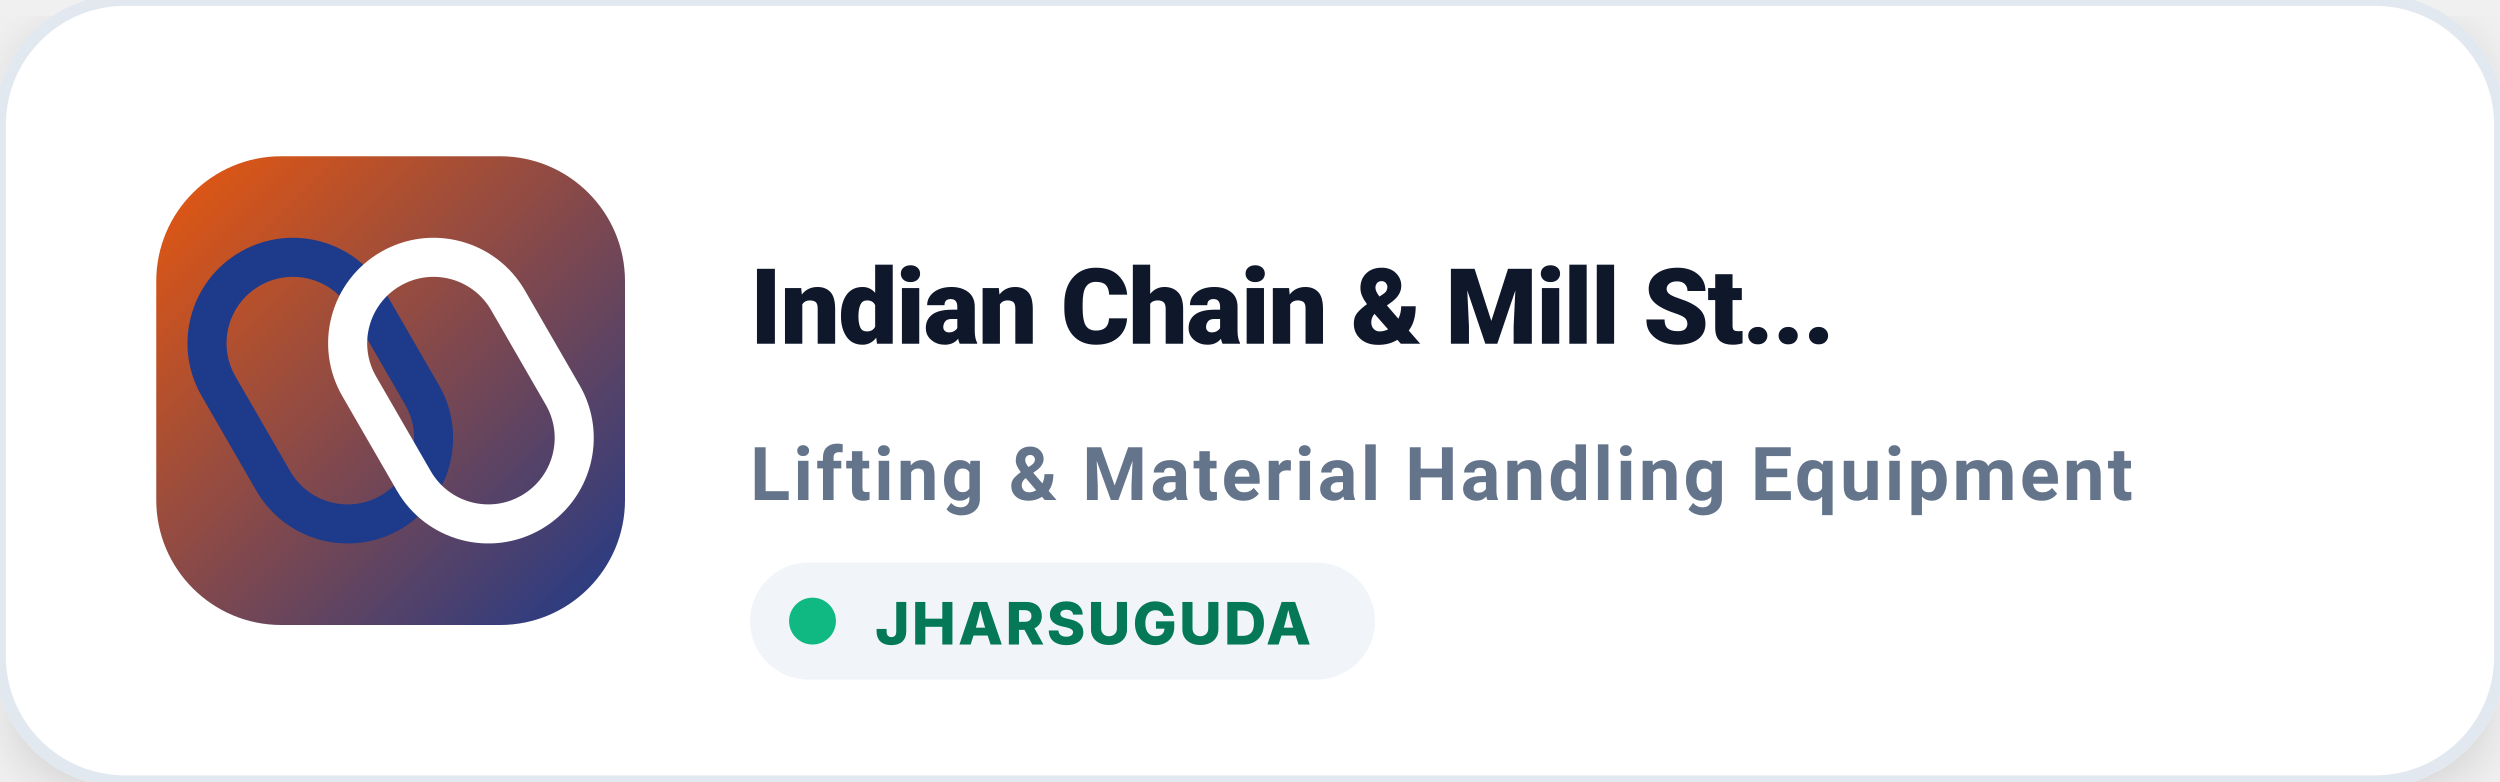
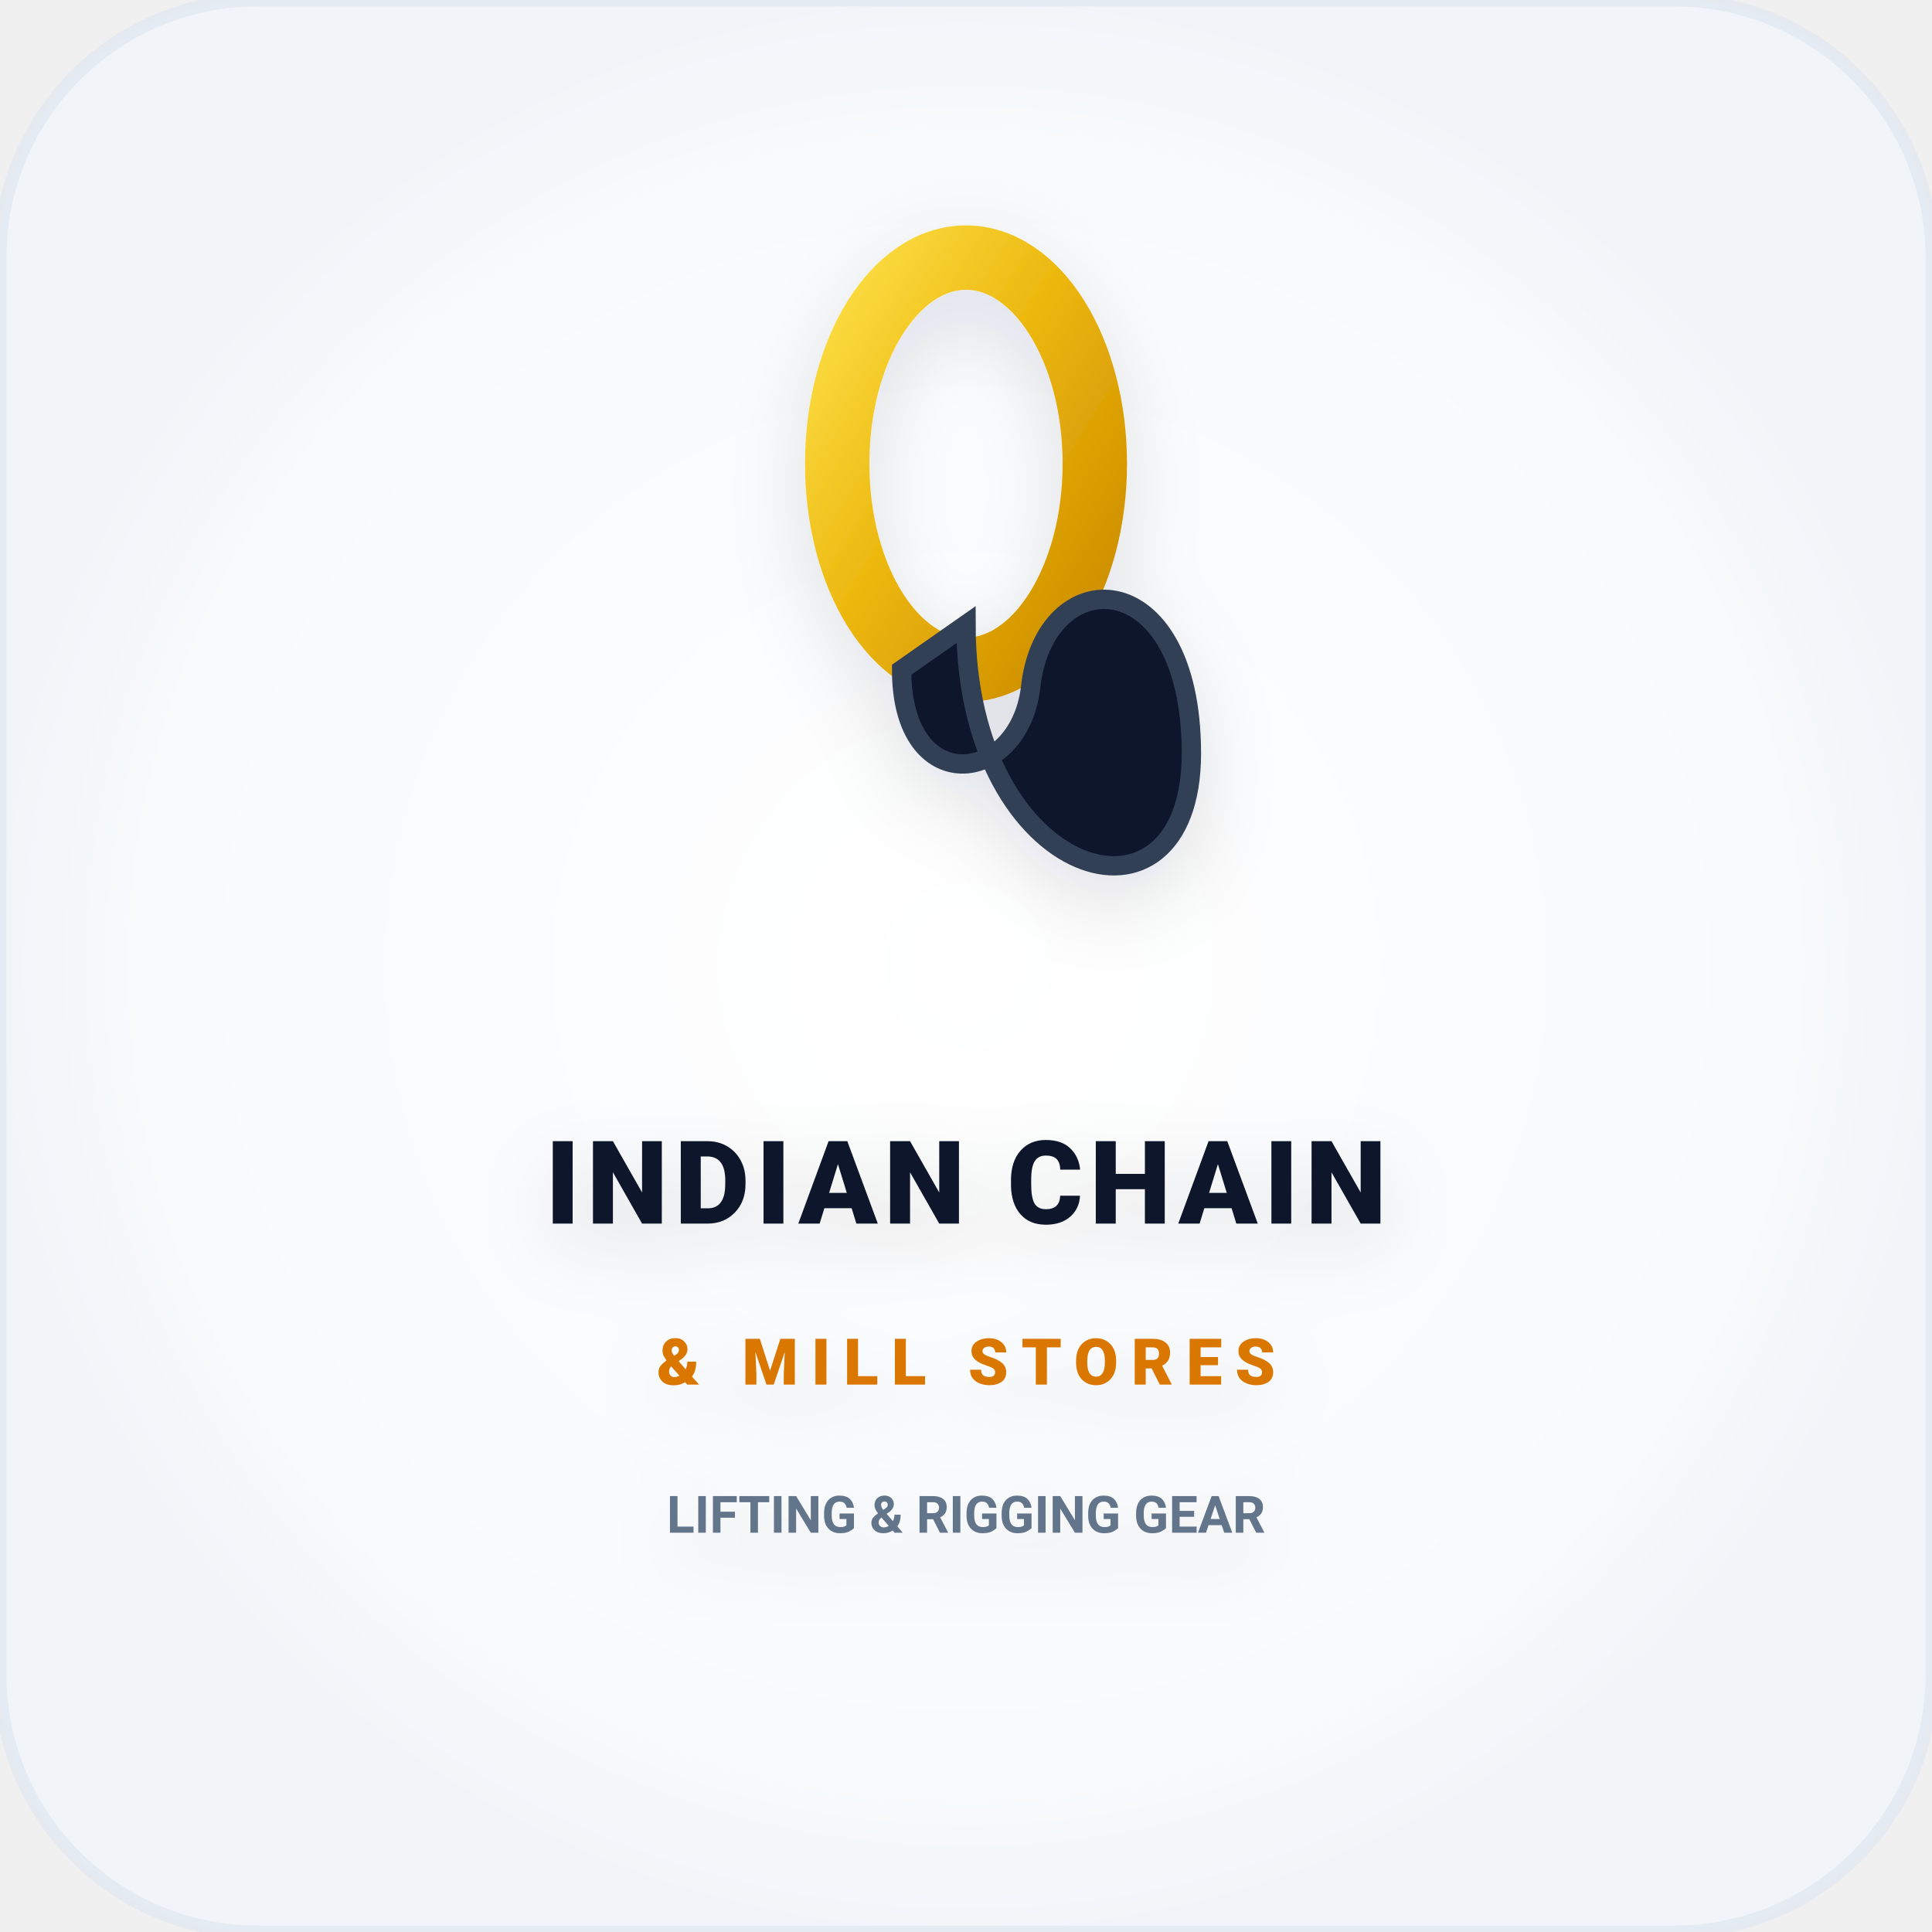
- <svg xmlns="http://www.w3.org/2000/svg" viewBox="0 0 320 100" width="320" height="100">
+ <svg xmlns="http://www.w3.org/2000/svg" viewBox="0 0 300 300" width="300" height="300">
  <defs>
-     <linearGradient id="grad" x1="0%" y1="0%" x2="100%" y2="100%">
-       <stop offset="0%" stop-color="#ea580c" />
-       <stop offset="100%" stop-color="#1e3a8a" />
+     <radialGradient id="logoBgGrad" cx="50%" cy="50%" r="50%">
+       <stop offset="0%" stop-color="#ffffff" />
+       <stop offset="85%" stop-color="#f8fafc" />
+       <stop offset="100%" stop-color="#f1f5f9" />
+     </radialGradient>
+     <linearGradient id="goldGrad" x1="0%" y1="0%" x2="100%" y2="100%">
+       <stop offset="0%" stop-color="#fde047" />
+       <stop offset="50%" stop-color="#eab308" />
+       <stop offset="100%" stop-color="#ca8a04" />
    </linearGradient>
-     <filter id="shadow" x="-10%" y="-10%" width="120%" height="120%">
-       <feDropShadow dx="0" dy="2" stdDeviation="3" flood-opacity="0.12" />
+     <filter id="logoShadow" x="-20%" y="-20%" width="140%" height="140%">
+       <feDropShadow dx="0" dy="4" stdDeviation="6" flood-color="#0f172a" flood-opacity="0.12" />
    </filter>
  </defs>
-   <rect width="320" height="100" rx="16" fill="#ffffff" stroke="#e2e8f0" stroke-width="1.5" filter="url(#shadow)" />
-   <g>
-     <rect x="20" y="20" width="60" height="60" rx="16" fill="url(#grad)" />
-     <rect x="30" y="32" width="22" height="36" rx="11" fill="none" stroke="#1e3a8a" stroke-width="5" transform="rotate(-30 41 50)" />
-     <rect x="48" y="32" width="22" height="36" rx="11" fill="none" stroke="#ffffff" stroke-width="5" transform="rotate(-30 59 50)" />
-   </g>
-   <text x="96" y="44" font-family="-apple-system, BlinkMacSystemFont, 'Segoe UI', Roboto, 'Noto Sans', sans-serif" font-size="13.5" font-weight="800" fill="#0f172a" letter-spacing="-0.2px">
-     Indian Chain &amp; Mill St...
-   </text>
-   <text x="96" y="64" font-family="-apple-system, BlinkMacSystemFont, 'Segoe UI', Roboto, 'Noto Sans', sans-serif" font-size="9.5" font-weight="600" fill="#64748b" letter-spacing="0.4px">
-     Lifting &amp; Material Handling Equipment
-   </text>
-   <g transform="translate(96, 72)">
-     <rect width="80" height="15" rx="7.5" fill="#f1f5f9" />
-     <circle cx="8" cy="7.5" r="3" fill="#10b981" />
-     <text x="16" y="10.5" font-family="-apple-system, BlinkMacSystemFont, sans-serif" font-size="7.5" font-weight="800" fill="#047857" letter-spacing="0.3px">JHARSUGUDA</text>
+   <rect width="300" height="300" rx="40" fill="url(#logoBgGrad)" />
+   <rect width="300" height="300" rx="40" fill="none" stroke="#e2e8f0" stroke-width="2" opacity="0.8" />
+   <g filter="url(#logoShadow)">
+     <g transform="translate(150, 92)">
+       <ellipse cx="0" cy="-20" rx="20" ry="32" fill="none" stroke="url(#goldGrad)" stroke-width="10" />
+       <path d="M0 5 C0 45 35 55 35 25 C35 -5 12 -5 10 15 C8 30 -10 32 -10 12 Z" fill="#0f172a" stroke="#334155" stroke-width="3" />
+     </g>
+     <text x="150" y="190" font-family="-apple-system, BlinkMacSystemFont, 'Segoe UI', Roboto, sans-serif" font-size="18" font-weight="900" fill="#0f172a" text-anchor="middle" letter-spacing="1">INDIAN CHAIN</text>
+     <text x="150" y="215" font-family="-apple-system, BlinkMacSystemFont, 'Segoe UI', Roboto, sans-serif" font-size="10" font-weight="800" fill="#d97706" text-anchor="middle" letter-spacing="2">&amp; MILL STORES</text>
+     <text x="150" y="238" font-family="-apple-system, BlinkMacSystemFont, 'Segoe UI', Roboto, sans-serif" font-size="8" font-weight="700" fill="#64748b" text-anchor="middle">LIFTING &amp; RIGGING GEAR</text>
  </g>
</svg>
